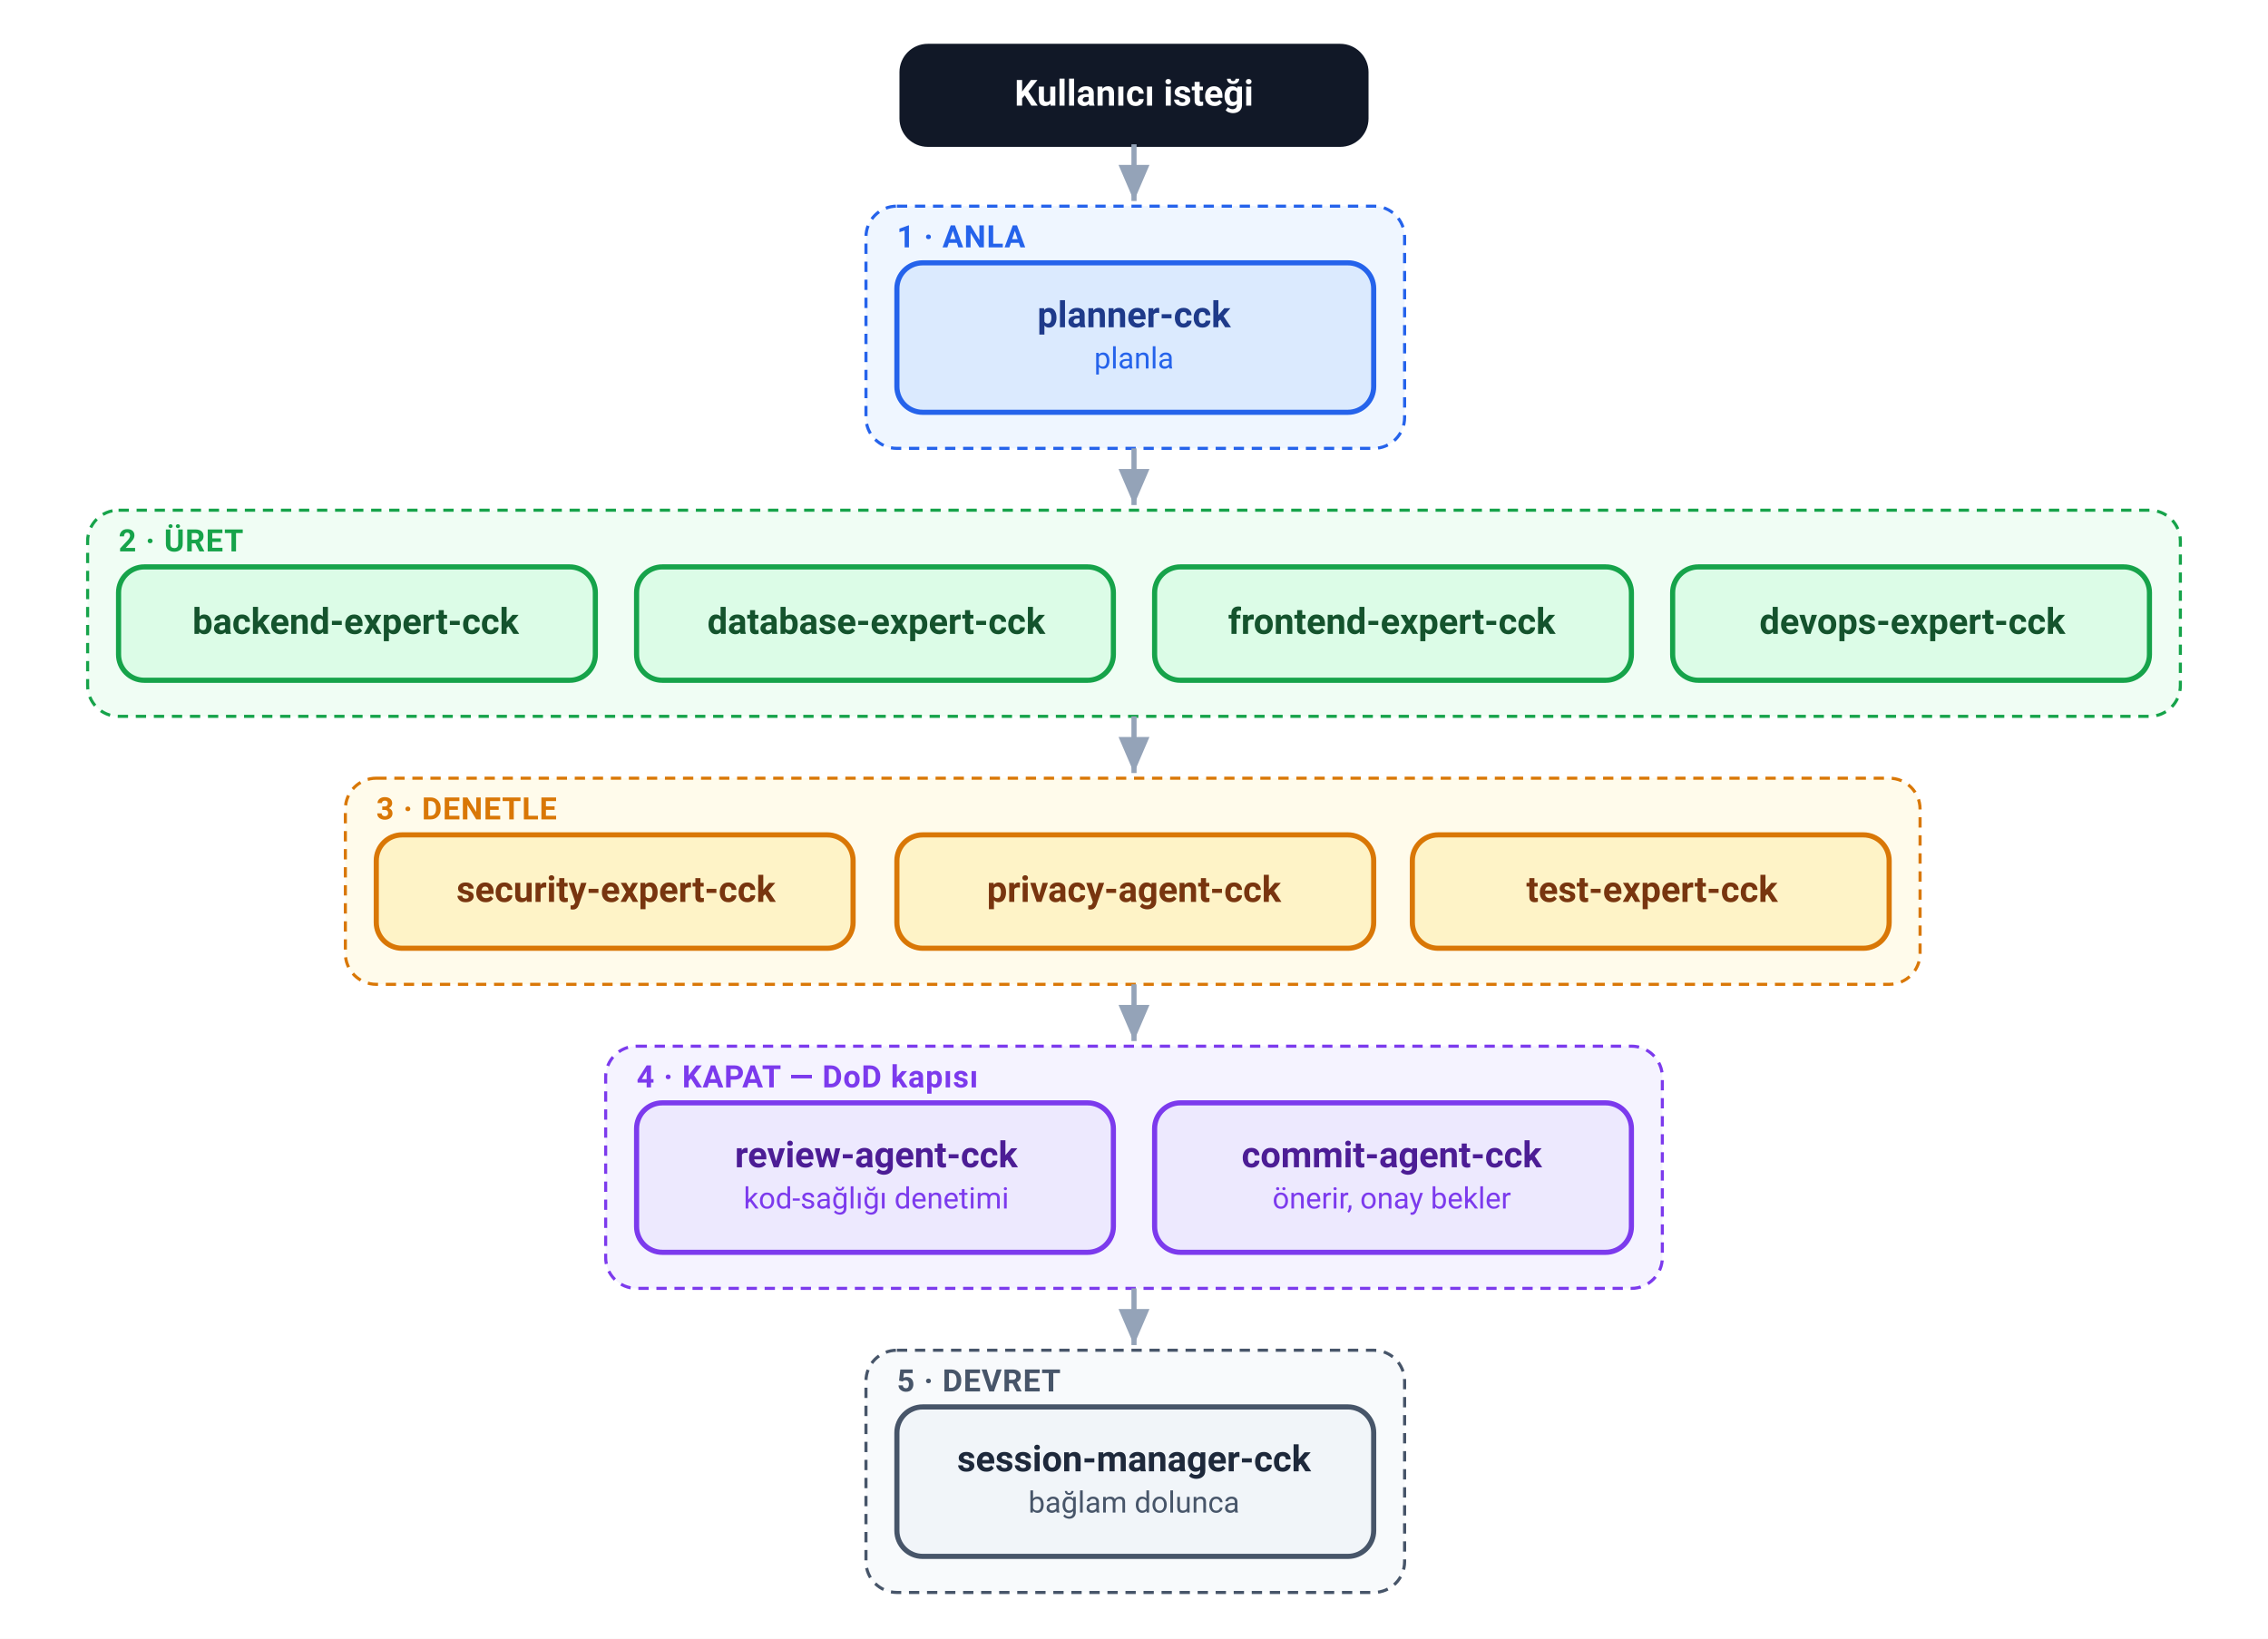
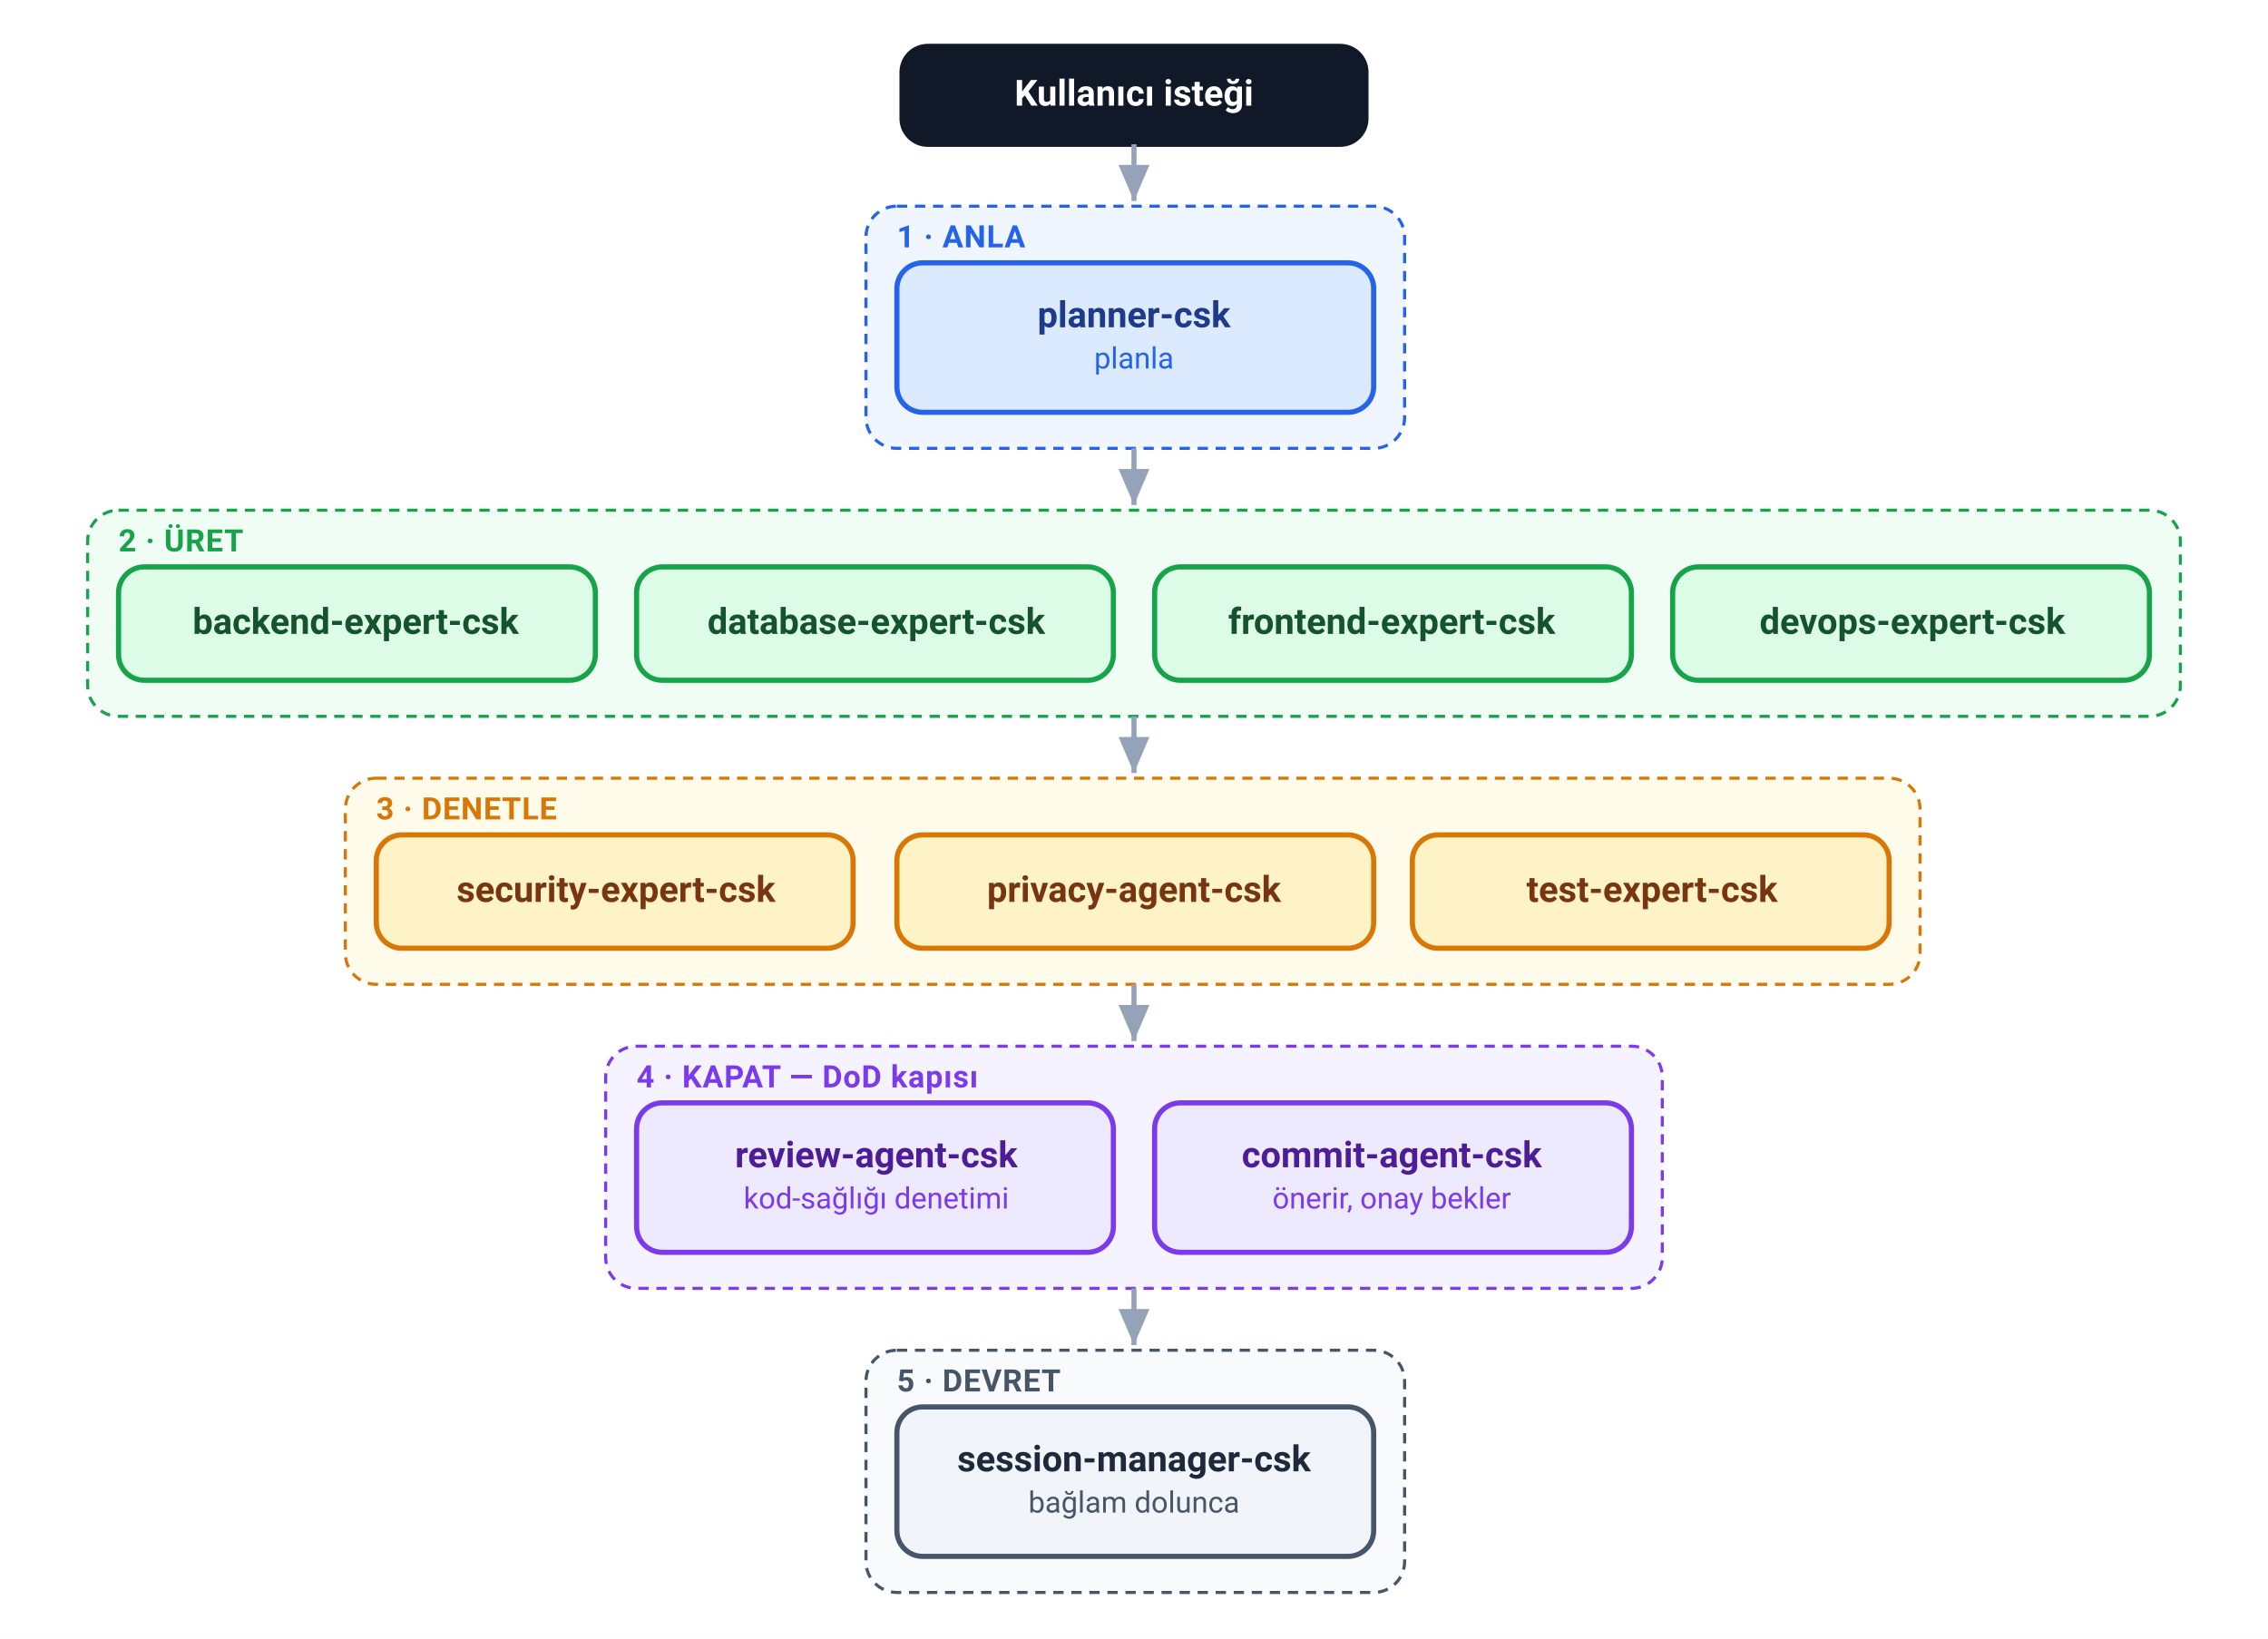
<svg xmlns="http://www.w3.org/2000/svg" viewBox="0 0 880 636" width="880" height="636" font-family="'Segoe UI',system-ui,-apple-system,Roboto,Helvetica,Arial,sans-serif">
  <rect width="880" height="636" fill="#ffffff" />
  <defs>
    <marker id="a" markerWidth="9" markerHeight="9" refX="7" refY="3" orient="auto">
      <path d="M0,0 L7,3 L0,6 Z" fill="#94a3b8" />
    </marker>
  </defs>
  <rect x="350" y="18" width="180" height="38" rx="10" fill="#111827" stroke="#111827" stroke-width="2" />
  <text x="440" y="41" text-anchor="middle" font-size="14" font-weight="600" fill="#ffffff" font-family="'Segoe UI',system-ui,-apple-system,Roboto,Helvetica,Arial,sans-serif">Kullanıcı isteği</text>
  <line x1="440" y1="56" x2="440" y2="78" stroke="#94a3b8" stroke-width="2" marker-end="url(#a)" />
  <rect x="336" y="80" width="209" height="94" rx="12" fill="#eff6ff" stroke="#2563eb" stroke-width="1.2" stroke-dasharray="4 3" />
  <text x="348" y="96" font-size="12" font-weight="700" fill="#2563eb" font-family="'Segoe UI',system-ui,-apple-system,Roboto,Helvetica,Arial,sans-serif" letter-spacing="0.3">1 · ANLA</text>
  <rect x="348" y="102" width="185" height="58" rx="10" fill="#dbeafe" stroke="#2563eb" stroke-width="2" />
-   <text x="440" y="127" text-anchor="middle" font-size="14" font-weight="600" fill="#1e3a8a" font-family="'Segoe UI',system-ui,-apple-system,Roboto,Helvetica,Arial,sans-serif">planner-cck</text>
+   <text x="440" y="127" text-anchor="middle" font-size="14" font-weight="600" fill="#1e3a8a" font-family="'Segoe UI',system-ui,-apple-system,Roboto,Helvetica,Arial,sans-serif">planner-csk</text>
  <text x="440" y="143" text-anchor="middle" font-size="11.5" font-weight="400" fill="#2563eb" font-family="'Segoe UI',system-ui,-apple-system,Roboto,Helvetica,Arial,sans-serif">planla</text>
  <line x1="440" y1="174" x2="440" y2="196" stroke="#94a3b8" stroke-width="2" marker-end="url(#a)" />
  <rect x="34" y="198" width="812" height="80" rx="12" fill="#f0fdf4" stroke="#16a34a" stroke-width="1.2" stroke-dasharray="4 3" />
  <text x="46" y="214" font-size="12" font-weight="700" fill="#16a34a" font-family="'Segoe UI',system-ui,-apple-system,Roboto,Helvetica,Arial,sans-serif" letter-spacing="0.3">2 · ÜRET</text>
  <rect x="46" y="220" width="185" height="44" rx="10" fill="#dcfce7" stroke="#16a34a" stroke-width="2" />
-   <text x="138" y="246" text-anchor="middle" font-size="14" font-weight="600" fill="#14532d" font-family="'Segoe UI',system-ui,-apple-system,Roboto,Helvetica,Arial,sans-serif">backend-expert-cck</text>
+   <text x="138" y="246" text-anchor="middle" font-size="14" font-weight="600" fill="#14532d" font-family="'Segoe UI',system-ui,-apple-system,Roboto,Helvetica,Arial,sans-serif">backend-expert-csk</text>
  <rect x="247" y="220" width="185" height="44" rx="10" fill="#dcfce7" stroke="#16a34a" stroke-width="2" />
-   <text x="340" y="246" text-anchor="middle" font-size="14" font-weight="600" fill="#14532d" font-family="'Segoe UI',system-ui,-apple-system,Roboto,Helvetica,Arial,sans-serif">database-expert-cck</text>
+   <text x="340" y="246" text-anchor="middle" font-size="14" font-weight="600" fill="#14532d" font-family="'Segoe UI',system-ui,-apple-system,Roboto,Helvetica,Arial,sans-serif">database-expert-csk</text>
  <rect x="448" y="220" width="185" height="44" rx="10" fill="#dcfce7" stroke="#16a34a" stroke-width="2" />
-   <text x="540" y="246" text-anchor="middle" font-size="14" font-weight="600" fill="#14532d" font-family="'Segoe UI',system-ui,-apple-system,Roboto,Helvetica,Arial,sans-serif">frontend-expert-cck</text>
+   <text x="540" y="246" text-anchor="middle" font-size="14" font-weight="600" fill="#14532d" font-family="'Segoe UI',system-ui,-apple-system,Roboto,Helvetica,Arial,sans-serif">frontend-expert-csk</text>
  <rect x="649" y="220" width="185" height="44" rx="10" fill="#dcfce7" stroke="#16a34a" stroke-width="2" />
-   <text x="742" y="246" text-anchor="middle" font-size="14" font-weight="600" fill="#14532d" font-family="'Segoe UI',system-ui,-apple-system,Roboto,Helvetica,Arial,sans-serif">devops-expert-cck</text>
+   <text x="742" y="246" text-anchor="middle" font-size="14" font-weight="600" fill="#14532d" font-family="'Segoe UI',system-ui,-apple-system,Roboto,Helvetica,Arial,sans-serif">devops-expert-csk</text>
  <line x1="440" y1="278" x2="440" y2="300" stroke="#94a3b8" stroke-width="2" marker-end="url(#a)" />
  <rect x="134" y="302" width="611" height="80" rx="12" fill="#fffbeb" stroke="#d97706" stroke-width="1.2" stroke-dasharray="4 3" />
  <text x="146" y="318" font-size="12" font-weight="700" fill="#d97706" font-family="'Segoe UI',system-ui,-apple-system,Roboto,Helvetica,Arial,sans-serif" letter-spacing="0.3">3 · DENETLE</text>
  <rect x="146" y="324" width="185" height="44" rx="10" fill="#fef3c7" stroke="#d97706" stroke-width="2" />
-   <text x="239" y="350" text-anchor="middle" font-size="14" font-weight="600" fill="#78350f" font-family="'Segoe UI',system-ui,-apple-system,Roboto,Helvetica,Arial,sans-serif">security-expert-cck</text>
+   <text x="239" y="350" text-anchor="middle" font-size="14" font-weight="600" fill="#78350f" font-family="'Segoe UI',system-ui,-apple-system,Roboto,Helvetica,Arial,sans-serif">security-expert-csk</text>
  <rect x="348" y="324" width="185" height="44" rx="10" fill="#fef3c7" stroke="#d97706" stroke-width="2" />
-   <text x="440" y="350" text-anchor="middle" font-size="14" font-weight="600" fill="#78350f" font-family="'Segoe UI',system-ui,-apple-system,Roboto,Helvetica,Arial,sans-serif">privacy-agent-cck</text>
+   <text x="440" y="350" text-anchor="middle" font-size="14" font-weight="600" fill="#78350f" font-family="'Segoe UI',system-ui,-apple-system,Roboto,Helvetica,Arial,sans-serif">privacy-agent-csk</text>
  <rect x="548" y="324" width="185" height="44" rx="10" fill="#fef3c7" stroke="#d97706" stroke-width="2" />
-   <text x="641" y="350" text-anchor="middle" font-size="14" font-weight="600" fill="#78350f" font-family="'Segoe UI',system-ui,-apple-system,Roboto,Helvetica,Arial,sans-serif">test-expert-cck</text>
+   <text x="641" y="350" text-anchor="middle" font-size="14" font-weight="600" fill="#78350f" font-family="'Segoe UI',system-ui,-apple-system,Roboto,Helvetica,Arial,sans-serif">test-expert-csk</text>
  <line x1="440" y1="382" x2="440" y2="404" stroke="#94a3b8" stroke-width="2" marker-end="url(#a)" />
  <rect x="235" y="406" width="410" height="94" rx="12" fill="#f5f3ff" stroke="#7c3aed" stroke-width="1.2" stroke-dasharray="4 3" />
  <text x="247" y="422" font-size="12" font-weight="700" fill="#7c3aed" font-family="'Segoe UI',system-ui,-apple-system,Roboto,Helvetica,Arial,sans-serif" letter-spacing="0.3">4 · KAPAT — DoD kapısı</text>
  <rect x="247" y="428" width="185" height="58" rx="10" fill="#ede9fe" stroke="#7c3aed" stroke-width="2" />
-   <text x="340" y="453" text-anchor="middle" font-size="14" font-weight="600" fill="#4c1d95" font-family="'Segoe UI',system-ui,-apple-system,Roboto,Helvetica,Arial,sans-serif">review-agent-cck</text>
+   <text x="340" y="453" text-anchor="middle" font-size="14" font-weight="600" fill="#4c1d95" font-family="'Segoe UI',system-ui,-apple-system,Roboto,Helvetica,Arial,sans-serif">review-agent-csk</text>
  <text x="340" y="469" text-anchor="middle" font-size="11.5" font-weight="400" fill="#7c3aed" font-family="'Segoe UI',system-ui,-apple-system,Roboto,Helvetica,Arial,sans-serif">kod-sağlığı denetimi</text>
  <rect x="448" y="428" width="185" height="58" rx="10" fill="#ede9fe" stroke="#7c3aed" stroke-width="2" />
-   <text x="540" y="453" text-anchor="middle" font-size="14" font-weight="600" fill="#4c1d95" font-family="'Segoe UI',system-ui,-apple-system,Roboto,Helvetica,Arial,sans-serif">commit-agent-cck</text>
+   <text x="540" y="453" text-anchor="middle" font-size="14" font-weight="600" fill="#4c1d95" font-family="'Segoe UI',system-ui,-apple-system,Roboto,Helvetica,Arial,sans-serif">commit-agent-csk</text>
  <text x="540" y="469" text-anchor="middle" font-size="11.5" font-weight="400" fill="#7c3aed" font-family="'Segoe UI',system-ui,-apple-system,Roboto,Helvetica,Arial,sans-serif">önerir, onay bekler</text>
  <line x1="440" y1="500" x2="440" y2="522" stroke="#94a3b8" stroke-width="2" marker-end="url(#a)" />
  <rect x="336" y="524" width="209" height="94" rx="12" fill="#f8fafc" stroke="#475569" stroke-width="1.2" stroke-dasharray="4 3" />
  <text x="348" y="540" font-size="12" font-weight="700" fill="#475569" font-family="'Segoe UI',system-ui,-apple-system,Roboto,Helvetica,Arial,sans-serif" letter-spacing="0.3">5 · DEVRET</text>
  <rect x="348" y="546" width="185" height="58" rx="10" fill="#f1f5f9" stroke="#475569" stroke-width="2" />
-   <text x="440" y="571" text-anchor="middle" font-size="14" font-weight="600" fill="#1e293b" font-family="'Segoe UI',system-ui,-apple-system,Roboto,Helvetica,Arial,sans-serif">session-manager-cck</text>
+   <text x="440" y="571" text-anchor="middle" font-size="14" font-weight="600" fill="#1e293b" font-family="'Segoe UI',system-ui,-apple-system,Roboto,Helvetica,Arial,sans-serif">session-manager-csk</text>
  <text x="440" y="587" text-anchor="middle" font-size="11.5" font-weight="400" fill="#475569" font-family="'Segoe UI',system-ui,-apple-system,Roboto,Helvetica,Arial,sans-serif">bağlam dolunca</text>
</svg>
